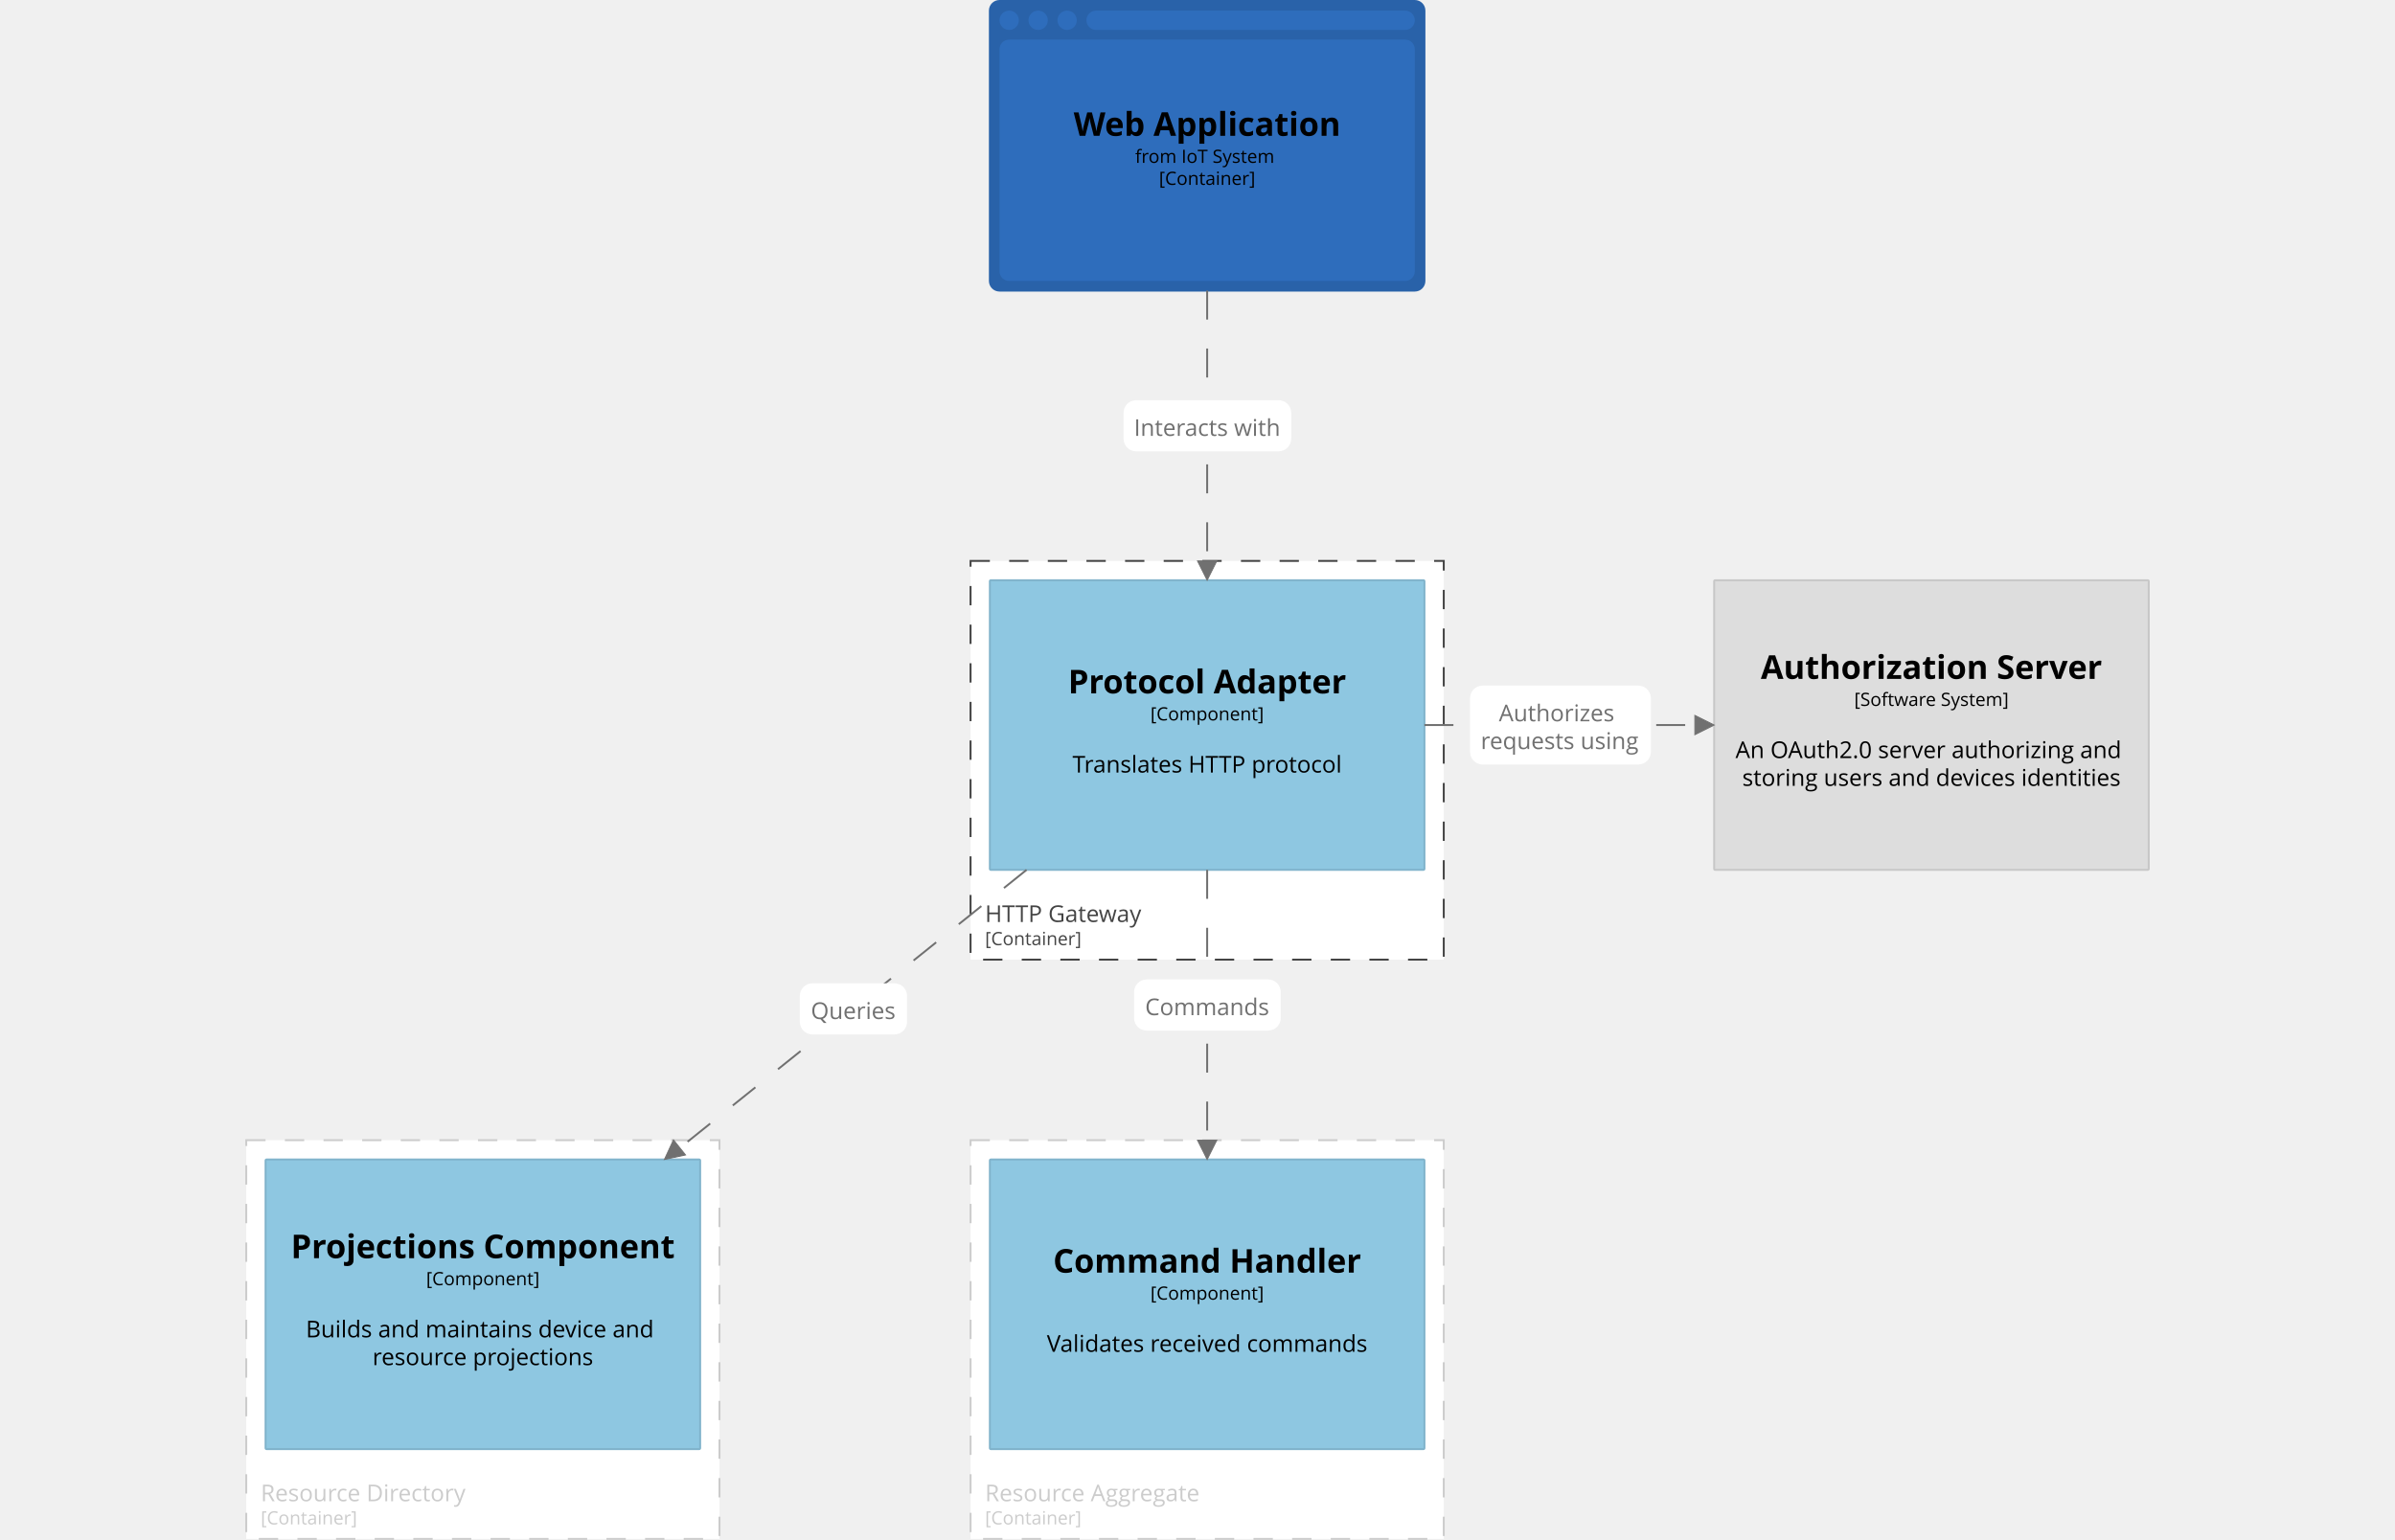
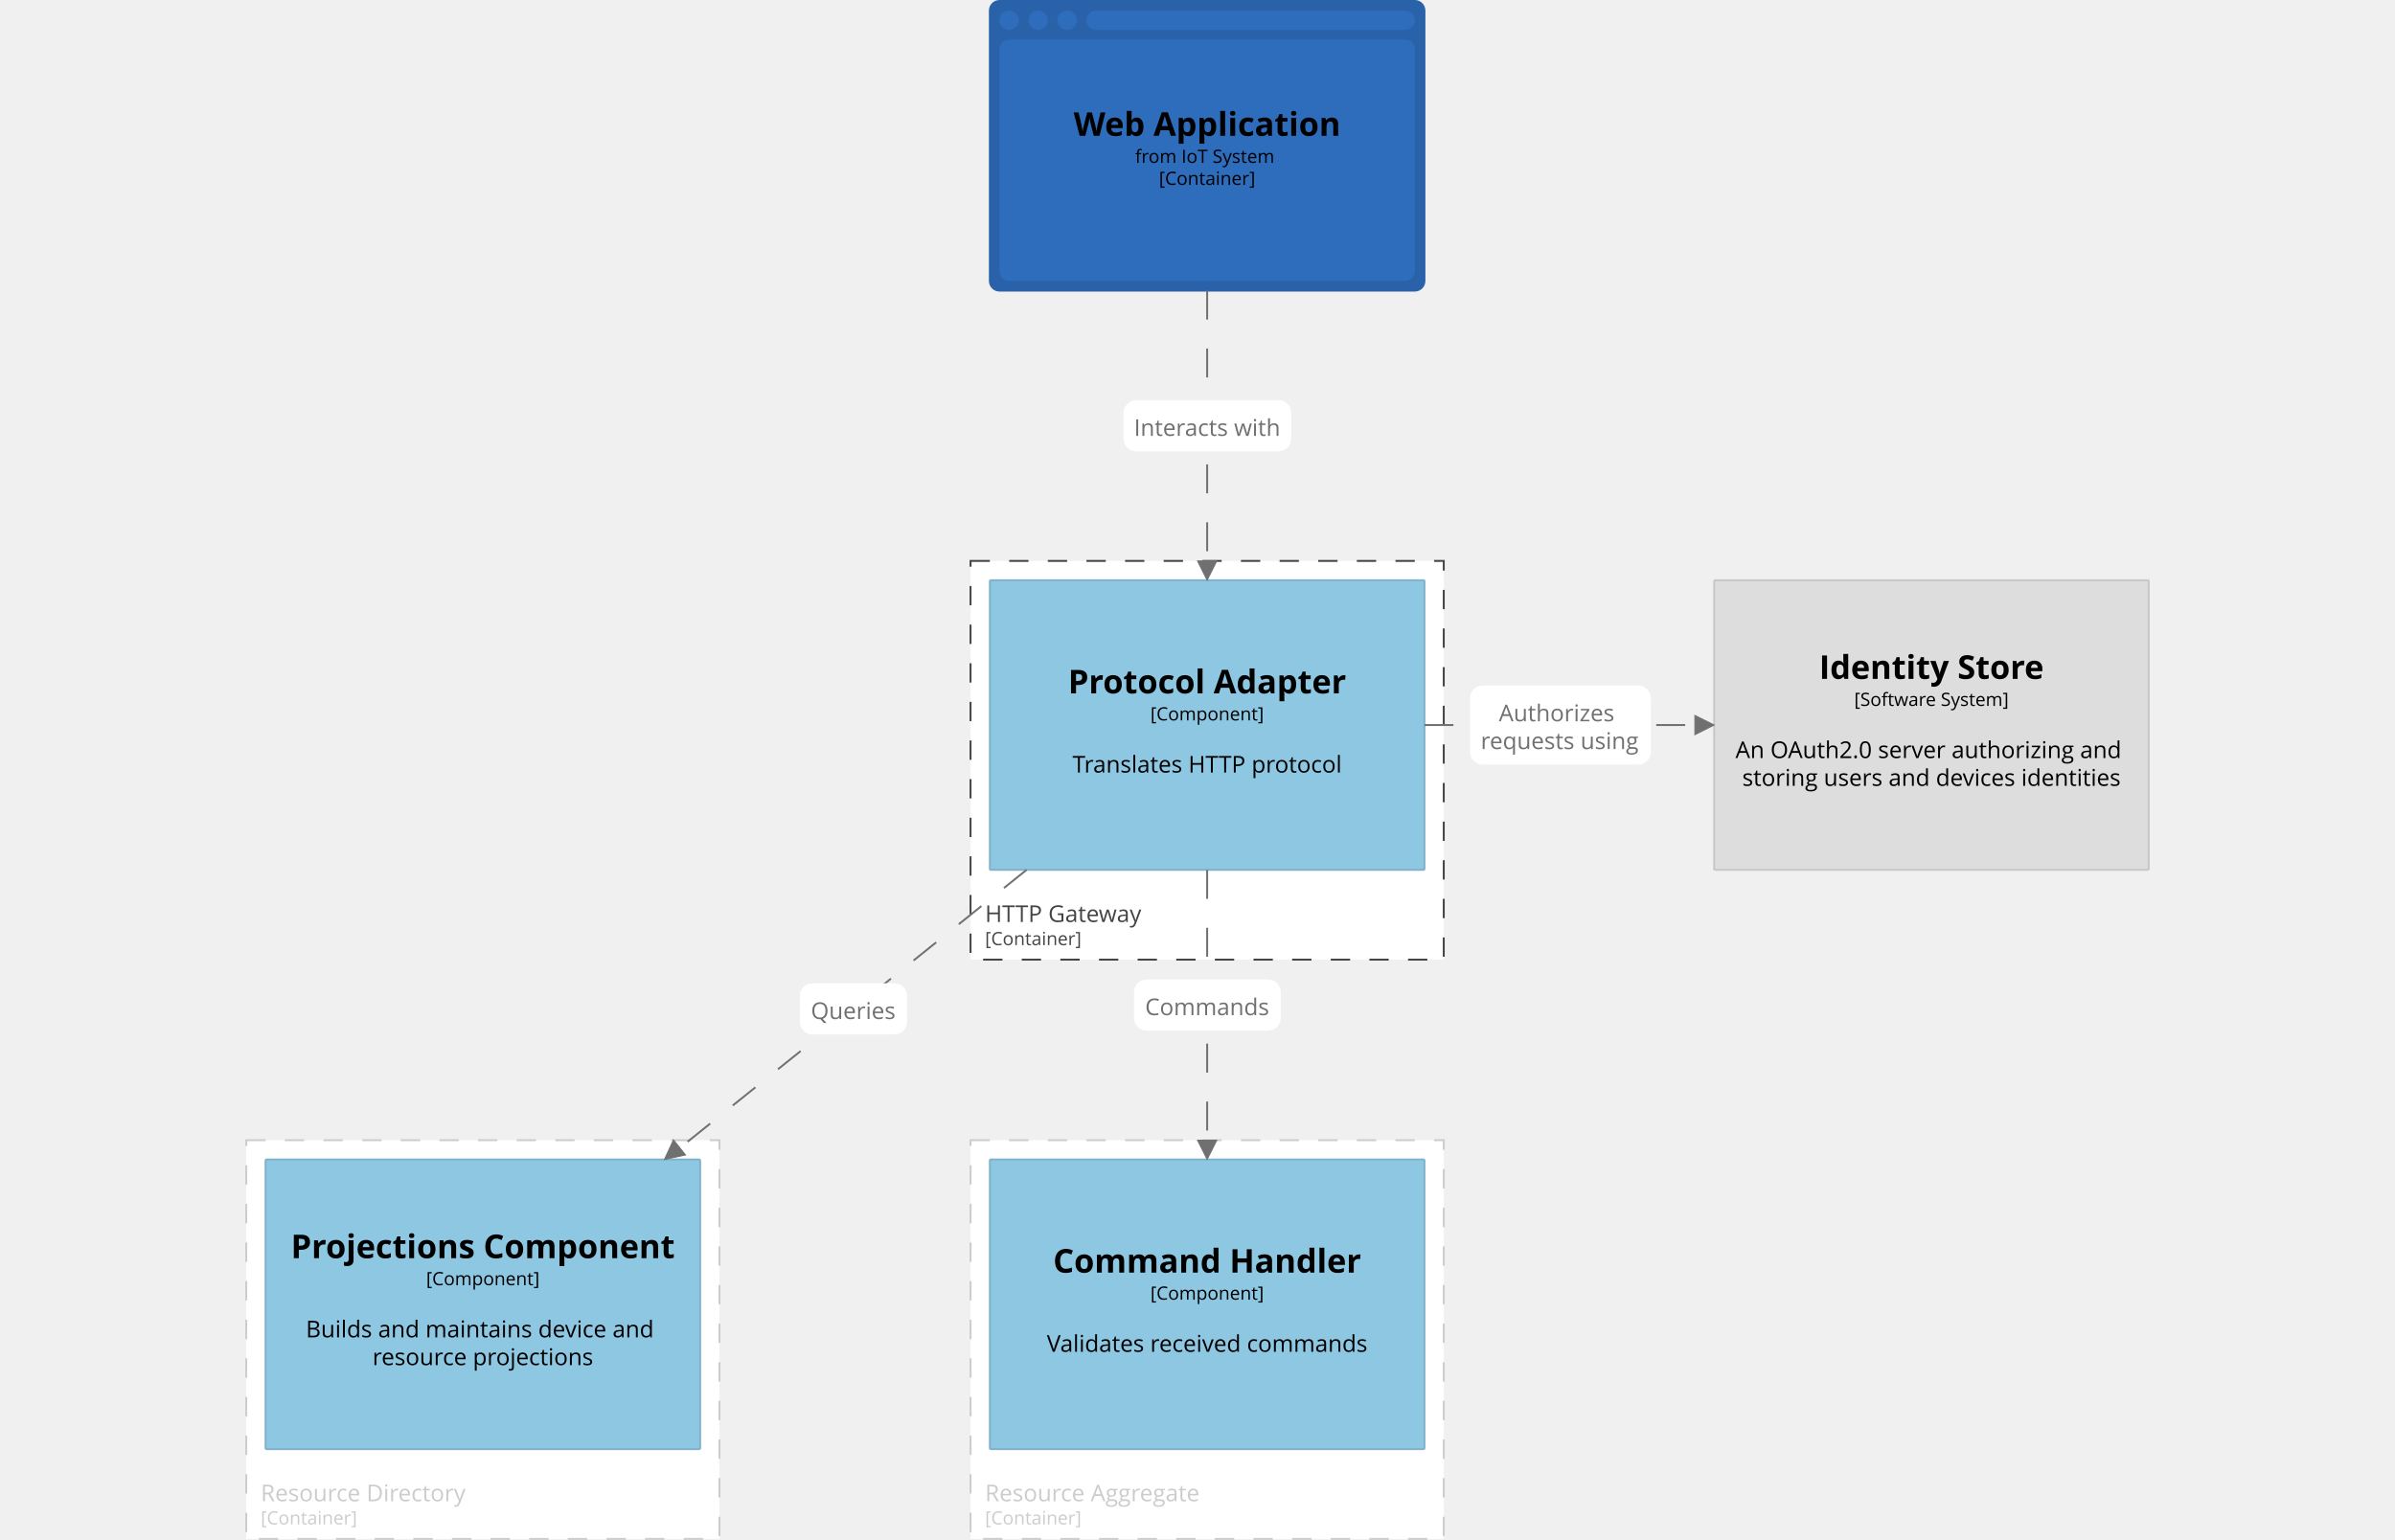
<svg xmlns="http://www.w3.org/2000/svg" viewBox="0 0 2480 1595">
  <g transform="translate(1005 581)">
    <rect width="490" height="413" rx="0" ry="0" fill="#fff" stroke="#444" stroke-width="2" stroke-dasharray="20, 20" pointer-events="none" />
    <text font-size="24" y="374" fill="#444" x="10" pointer-events="visible" font-family="'Open Sans'" transform="translate(15)">
      <tspan dy="0em" x="0">HTTP Gateway</tspan>
    </text>
    <text font-size="19" y="398" fill="#444" x="10" pointer-events="visible" font-family="'Open Sans'" transform="translate(15)">
      <tspan dy="0em" x="0">[Container]</tspan>
    </text>
  </g>
  <g transform="translate(1005 1181)">
    <rect width="490" height="413" rx="0" ry="0" fill="#fff" stroke="#ccc" stroke-width="2" stroke-dasharray="20, 20" pointer-events="none" />
    <text font-size="24" y="374" fill="#ccc" x="10" pointer-events="visible" font-family="'Open Sans'" transform="translate(15)">
      <tspan dy="0em" x="0">Resource Aggregate</tspan>
    </text>
    <text font-size="19" y="398" fill="#ccc" x="10" pointer-events="visible" font-family="'Open Sans'" transform="translate(15)">
      <tspan dy="0em" x="0">[Container]</tspan>
    </text>
  </g>
  <g transform="translate(255 1181)">
    <rect width="490" height="413" rx="0" ry="0" fill="#fff" stroke="#ccc" stroke-width="2" stroke-dasharray="20, 20" pointer-events="none" />
    <text font-size="24" y="374" fill="#ccc" x="10" pointer-events="visible" font-family="'Open Sans'" transform="translate(15)">
      <tspan dy="0em" x="0">Resource Directory</tspan>
    </text>
    <text font-size="19" y="398" fill="#ccc" x="10" pointer-events="visible" font-family="'Open Sans'" transform="translate(15)">
      <tspan dy="0em" x="0">[Container]</tspan>
    </text>
  </g>
  <g transform="translate(275 1201)">
    <rect rx="1" ry="1" stroke="#80b3cb" stroke-width="2" pointer-events="visiblePainted" fill="#8ec7e1" width="450" height="300" />
    <text font-size="34" y=".8em" font-weight="bold" text-anchor="middle" pointer-events="visible" font-family="'Open Sans'" transform="translate(225 75)">
      <tspan dy="0em" x="0">Projections Component</tspan>
    </text>
    <text font-size="19" y=".8em" text-anchor="middle" font-family="'Open Sans'" transform="translate(225 115)">
      <tspan dy="0em" x="0">[Component]</tspan>
    </text>
    <text font-size="24" y=".8em" text-anchor="middle" font-family="'Open Sans'" transform="translate(225 165)">
      <tspan dy="0em" x="0">Builds and maintains device and</tspan>
      <tspan dy="1.2em" x="0">resource projections</tspan>
    </text>
    <image />
  </g>
  <g transform="translate(1025 1)">
    <rect rx="10" ry="10" stroke="#2962a9" stroke-width="2" pointer-events="visiblePainted" fill="#2962a9" width="450" height="300" />
    <rect rx="10" ry="10" pointer-events="visiblePainted" fill="#2e6dbc" width="430" height="250" x="10" y="40" />
    <circle fill="#2e6dbc" cx="20" cy="20" r="10" />
    <circle fill="#2e6dbc" cx="50" cy="20" r="10" />
    <circle fill="#2e6dbc" cx="80" cy="20" r="10" />
    <rect rx="10" ry="10" pointer-events="visiblePainted" fill="#2e6dbc" width="340" height="20" x="100" y="10" />
    <text font-size="34" y=".8em" font-weight="bold" text-anchor="middle" pointer-events="visible" font-family="'Open Sans'" transform="translate(225 112.5)">
      <tspan dy="0em" x="0">Web Application</tspan>
    </text>
    <text font-size="19" y=".8em" text-anchor="middle" font-family="'Open Sans'" transform="translate(225 152.5)">
      <tspan dy="0em" x="0">from IoT System</tspan>
      <tspan dy="1.2em" x="0">[Container]</tspan>
    </text>
    <image />
  </g>
  <g transform="translate(1025 1201)">
    <rect rx="1" ry="1" stroke="#80b3cb" stroke-width="2" pointer-events="visiblePainted" fill="#8ec7e1" width="450" height="300" />
    <text font-size="34" y=".8em" font-weight="bold" text-anchor="middle" pointer-events="visible" font-family="'Open Sans'" transform="translate(225 90)">
      <tspan dy="0em" x="0">Command Handler</tspan>
    </text>
    <text font-size="19" y=".8em" text-anchor="middle" font-family="'Open Sans'" transform="translate(225 130)">
      <tspan dy="0em" x="0">[Component]</tspan>
    </text>
    <text font-size="24" y=".8em" text-anchor="middle" font-family="'Open Sans'" transform="translate(225 180)">
      <tspan dy="0em" x="0">Validates received commands</tspan>
    </text>
    <image />
  </g>
  <g transform="translate(1775 601)">
    <rect rx="1" ry="1" stroke="#c7c7c7" stroke-width="2" pointer-events="visiblePainted" fill="#ddd" width="450" height="300" />
    <text font-size="34" y=".8em" font-weight="bold" text-anchor="middle" pointer-events="visible" font-family="'Open Sans'" transform="translate(225 75)">
-       <tspan dy="0em" x="0">Authorization Server</tspan>
+       <tspan dy="0em" x="0">Identity Store</tspan>
    </text>
    <text font-size="19" y=".8em" text-anchor="middle" font-family="'Open Sans'" transform="translate(225 115)">
      <tspan dy="0em" x="0">[Software System]</tspan>
    </text>
    <text font-size="24" y=".8em" text-anchor="middle" font-family="'Open Sans'" transform="translate(225 165)">
      <tspan dy="0em" x="0">An OAuth2.0 server authorizing and</tspan>
      <tspan dy="1.2em" x="0">storing users and devices identities</tspan>
    </text>
    <image />
  </g>
  <g transform="translate(1025 601)">
    <rect rx="1" ry="1" stroke="#80b3cb" stroke-width="2" pointer-events="visiblePainted" fill="#8ec7e1" width="450" height="300" />
    <text font-size="34" y=".8em" font-weight="bold" text-anchor="middle" pointer-events="visible" font-family="'Open Sans'" transform="translate(225 90)">
      <tspan dy="0em" x="0">Protocol Adapter</tspan>
    </text>
    <text font-size="19" y=".8em" text-anchor="middle" font-family="'Open Sans'" transform="translate(225 130)">
      <tspan dy="0em" x="0">[Component]</tspan>
    </text>
    <text font-size="24" y=".8em" text-anchor="middle" font-family="'Open Sans'" transform="translate(225 180)">
      <tspan dy="0em" x="0">Translates HTTP protocol</tspan>
    </text>
    <image />
  </g>
  <g transform="translate(0 -956)">
    <path stroke="#707070" stroke-width="2" stroke-dasharray="30, 30" fill="none" d="M1063 1857l-359 288" />
    <path fill="#707070" stroke="#707070" d="M697.37 2136.697L688 2157l21.864-4.685z" />
    <path fill="none" d="M1063 1857l-359 288" />
    <g cursor="move">
      <g transform="translate(883.5 2001)" pointer-events="none">
        <rect fill="#fff" rx="3" ry="3" stroke="#fff" stroke-width="20" width="91.05" height="33" transform="translate(-45.3 -16.5)" />
        <text font-size="24" y=".8em" text-anchor="middle" fill="#707070" font-family="'Open Sans'" transform="translate(0 -8.7)">
          <tspan dy="0em" x="0">Queries</tspan>
        </text>
      </g>
    </g>
  </g>
  <g transform="translate(0 -956)">
    <path stroke="#707070" stroke-width="2" stroke-dasharray="30, 30" fill="none" d="M1250 1857v280" />
    <path fill="#707070" stroke="#707070" d="M1240 2137l10 20 10-20z" />
    <path fill="none" d="M1250 1857v280" />
    <g cursor="move">
      <g transform="translate(1250 1997)" pointer-events="none">
        <rect fill="#fff" rx="3" ry="3" stroke="#fff" stroke-width="20" width="131.9" height="33" transform="translate(-65.7 -16.5)" />
        <text font-size="24" y=".8em" text-anchor="middle" fill="#707070" font-family="'Open Sans'" transform="translate(0 -8.7)">
          <tspan dy="0em" x="0">Commands</tspan>
        </text>
      </g>
    </g>
  </g>
  <g transform="translate(0 -956)">
    <path stroke="#707070" stroke-width="2" stroke-dasharray="30, 30" fill="none" d="M1475 1707h280" />
    <path fill="#707070" stroke="#707070" d="M1755 1717l20-10-20-10z" />
    <path fill="none" d="M1475 1707h280" />
    <g cursor="move">
      <g transform="translate(1615 1707)" pointer-events="none">
        <rect fill="#fff" rx="3" ry="3" stroke="#fff" stroke-width="20" width="167.25" height="61.8" transform="translate(-82.8 -30.9)" />
        <text font-size="24" y=".8em" text-anchor="middle" fill="#707070" font-family="'Open Sans'" transform="translate(0 -23.1)">
          <tspan dy="0em" x="0">Authorizes</tspan>
          <tspan dy="1.2em" x="0">requests using</tspan>
        </text>
      </g>
    </g>
  </g>
  <g transform="translate(0 -956)">
    <path stroke="#707070" stroke-width="2" stroke-dasharray="30, 30" fill="none" d="M1250 1257v280" />
    <path fill="#707070" stroke="#707070" d="M1240 1537l10 20 10-20z" />
    <path fill="none" d="M1250 1257v280" />
    <g cursor="move">
      <g transform="translate(1250 1397)" pointer-events="none">
        <rect fill="#fff" rx="3" ry="3" stroke="#fff" stroke-width="20" width="153.65" height="33" transform="translate(-76.6 -16.5)" />
        <text font-size="24" y=".8em" text-anchor="middle" fill="#707070" font-family="'Open Sans'" transform="translate(0 -8.7)">
          <tspan dy="0em" x="0">Interacts with</tspan>
        </text>
      </g>
    </g>
  </g>
</svg>
